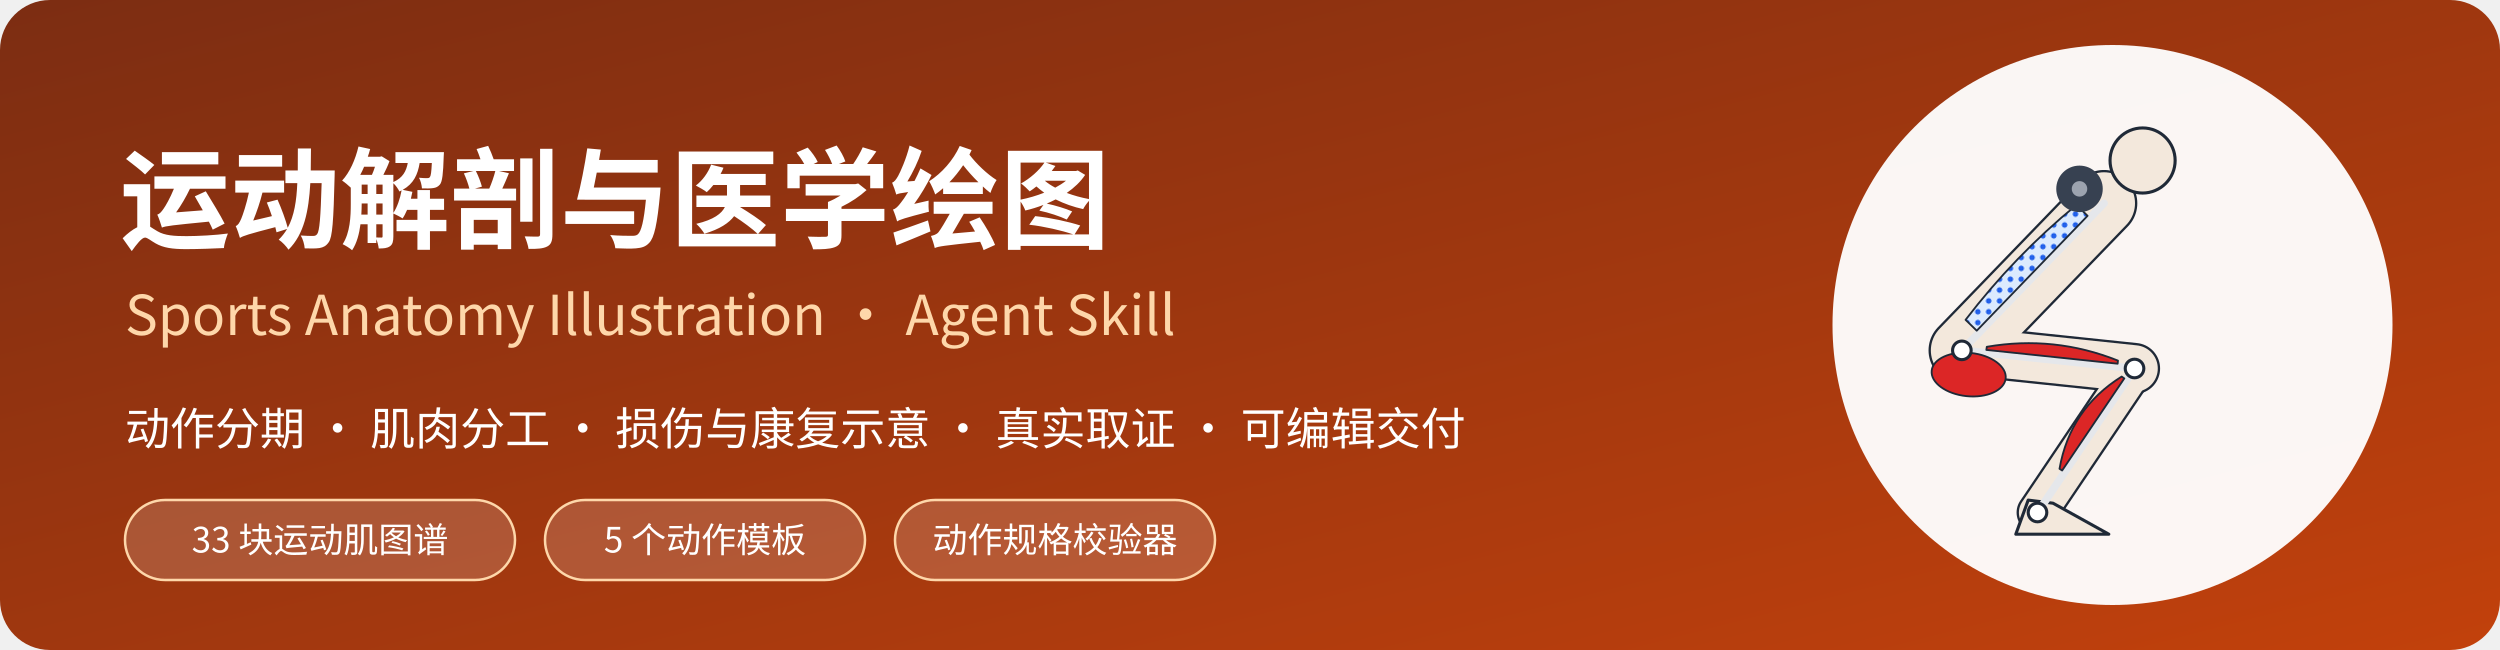
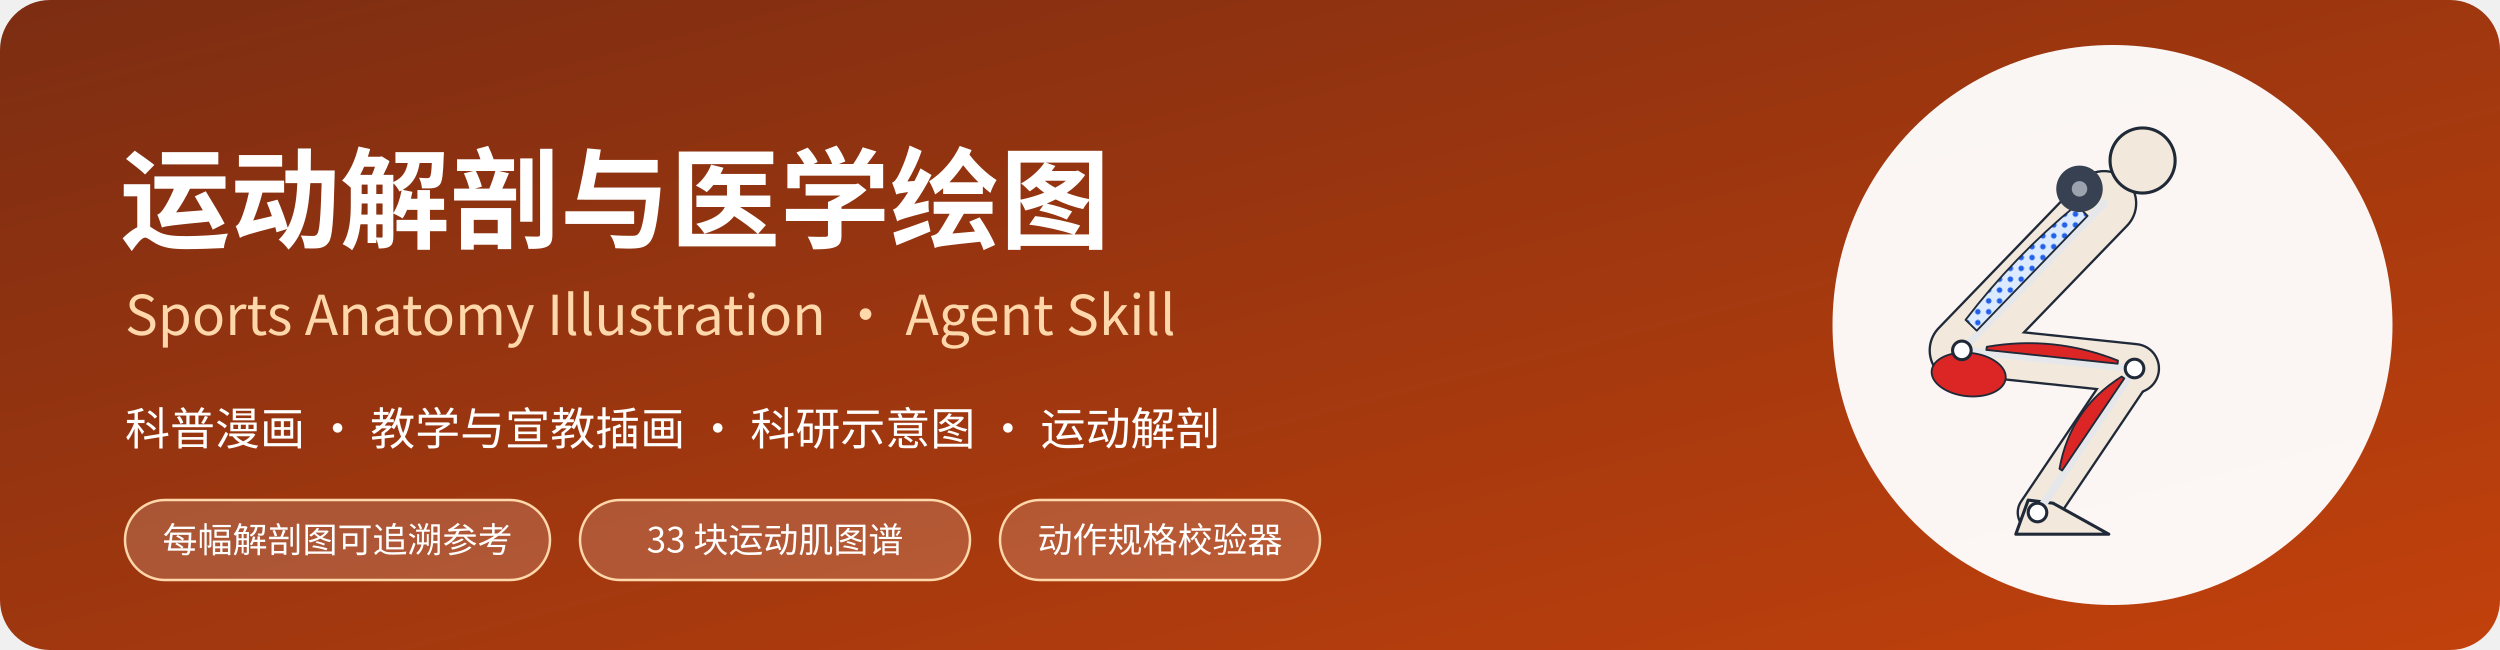
<svg xmlns="http://www.w3.org/2000/svg" width="1000" height="260" viewBox="0 0 1000 260">
  <defs>
    <pattern id="ecc" width="8" height="8" patternUnits="userSpaceOnUse" patternTransform="rotate(45)">
      <rect width="8" height="8" fill="#FFEDD5" />
      <rect width="4" height="8" fill="#EA580C" />
    </pattern>
    <pattern id="iso" width="7" height="7" patternUnits="userSpaceOnUse">
      <rect width="7" height="7" fill="#DBEAFE" />
      <circle cx="3.5" cy="3.5" r="1.8" fill="#2563EB" />
    </pattern>
    <marker id="arrow" viewBox="0 0 10 10" refX="8" refY="5" markerWidth="7" markerHeight="7" orient="auto-start-reverse">
      <path d="M0,0 L10,5 L0,10 z" fill="#1F2937" />
    </marker>
+     <marker id="tee" viewBox="0 0 10 14" refX="5" refY="7" markerWidth="5" markerHeight="7" orient="auto">
+       <path d="M5,0 L5,14" stroke="#1F2937" stroke-width="3" />
+     </marker>
    <marker id="arrowA" viewBox="0 0 10 10" refX="8" refY="5" markerWidth="5" markerHeight="5" orient="auto-start-reverse">
      <path d="M0,0 L10,5 L0,10 z" fill="#C2410C" />
    </marker>
  </defs>
  <linearGradient id="bg" x1="0" y1="0" x2="1" y2="1">
    <stop offset="0" stop-color="#7C2D12" />
    <stop offset="1" stop-color="#C2410C" />
  </linearGradient>
  <rect width="1000" height="260" rx="20" fill="url(#bg)" />
  <text x="48.0" y="96.0" font-family="'PingFang SC','Microsoft YaHei','Noto Sans CJK SC','Noto Sans SC',sans-serif" font-size="44" font-weight="bold" fill="#FFFFFF" text-anchor="start">运动解剖与医学绘图</text>
  <text x="50.0" y="134.0" font-family="'PingFang SC','Microsoft YaHei','Noto Sans CJK SC','Noto Sans SC',sans-serif" font-size="22" font-weight="normal" fill="#FED7AA" text-anchor="start">Sports Anatomy Illustration · Agent Skill</text>
-   <text x="50.0" y="178.0" font-family="'PingFang SC','Microsoft YaHei','Noto Sans CJK SC','Noto Sans SC',sans-serif" font-size="18" font-weight="normal" fill="#FFFFFF" text-anchor="start">动作分期 · 肌肉分工 · 损伤与康复示意 · 真实取证 · 可编辑交付</text>
-   <rect x="50" y="200" width="156" height="32" rx="16" fill="#FFFFFF" fill-opacity="0.16" stroke="#FED7AA" />
-   <text x="128.0" y="221.0" font-family="'PingFang SC','Microsoft YaHei','Noto Sans CJK SC','Noto Sans SC',sans-serif" font-size="14" font-weight="normal" fill="#FFFFFF" text-anchor="middle">33 块运动肌图谱</text>
-   <rect x="218" y="200" width="128" height="32" rx="16" fill="#FFFFFF" fill-opacity="0.16" stroke="#FED7AA" />
-   <text x="282.0" y="221.0" font-family="'PingFang SC','Microsoft YaHei','Noto Sans CJK SC','Noto Sans SC',sans-serif" font-size="14" font-weight="normal" fill="#FFFFFF" text-anchor="middle">5 个动作模板</text>
-   <rect x="358" y="200" width="128" height="32" rx="16" fill="#FFFFFF" fill-opacity="0.16" stroke="#FED7AA" />
-   <text x="422.0" y="221.0" font-family="'PingFang SC','Microsoft YaHei','Noto Sans CJK SC','Noto Sans SC',sans-serif" font-size="14" font-weight="normal" fill="#FFFFFF" text-anchor="middle">动作规格校验器</text>
+   <text x="50.0" y="178.0" font-family="'PingFang SC','Microsoft YaHei','Noto Sans CJK SC','Noto Sans SC',sans-serif" font-size="18" font-weight="normal" fill="#FFFFFF" text-anchor="start">科普漫画 · 教学与宣教插画 · 科研示意图 · 运动解剖</text>
+   <rect x="50" y="200" width="170" height="32" rx="16" fill="#FFFFFF" fill-opacity="0.16" stroke="#FED7AA" />
+   <text x="135.0" y="221.0" font-family="'PingFang SC','Microsoft YaHei','Noto Sans CJK SC','Noto Sans SC',sans-serif" font-size="14" font-weight="normal" fill="#FFFFFF" text-anchor="middle">每幅解剖图可追溯参考</text>
+   <rect x="232" y="200" width="156" height="32" rx="16" fill="#FFFFFF" fill-opacity="0.16" stroke="#FED7AA" />
+   <text x="310.0" y="221.0" font-family="'PingFang SC','Microsoft YaHei','Noto Sans CJK SC','Noto Sans SC',sans-serif" font-size="14" font-weight="normal" fill="#FFFFFF" text-anchor="middle">33 块运动肌图谱</text>
+   <rect x="400" y="200" width="128" height="32" rx="16" fill="#FFFFFF" fill-opacity="0.16" stroke="#FED7AA" />
+   <text x="464.0" y="221.0" font-family="'PingFang SC','Microsoft YaHei','Noto Sans CJK SC','Noto Sans SC',sans-serif" font-size="14" font-weight="normal" fill="#FFFFFF" text-anchor="middle">动作规格校验器</text>
  <circle cx="845" cy="130" r="112" fill="#FFFFFF" fill-opacity="0.95" />
  <g transform="translate(815 205) scale(0.62)">
    <line x1="42.9" y1="-199.5" x2="-48.8" y2="-104.6" stroke="#1F2937" stroke-width="43" stroke-linecap="round" />
    <line x1="-48.8" y1="-104.6" x2="62.6" y2="-92.9" stroke="#1F2937" stroke-width="33" stroke-linecap="round" />
    <line x1="62.6" y1="-92.9" x2="0.0" y2="0.0" stroke="#1F2937" stroke-width="27" stroke-linecap="round" />
    <line x1="42.9" y1="-199.5" x2="-48.8" y2="-104.6" stroke="#F3E8DC" stroke-width="40" stroke-linecap="round" />
    <line x1="-48.8" y1="-104.6" x2="62.6" y2="-92.9" stroke="#F3E8DC" stroke-width="30" stroke-linecap="round" />
    <line x1="62.6" y1="-92.9" x2="0.0" y2="0.0" stroke="#F3E8DC" stroke-width="24" stroke-linecap="round" />
    <path d="M-14.0,14.0 L-6.0,-8.0 L10.0,-6.0 L46.0,14.0 Z" fill="#F3E8DC" stroke="#1F2937" stroke-width="2" stroke-linejoin="round" />
    <circle cx="67.8" cy="-227.1" r="21" fill="#F3E8DC" stroke="#1F2937" stroke-width="2" />
    <line x1="-48.8" y1="-104.6" x2="62.6" y2="-92.9" stroke="#E5E7EB" stroke-width="5" stroke-linecap="round" />
    <line x1="62.6" y1="-92.9" x2="0.0" y2="0.0" stroke="#E5E7EB" stroke-width="5" stroke-linecap="round" />
    <line x1="-48.8" y1="-104.6" x2="42.9" y2="-199.5" stroke="#E5E7EB" stroke-width="5" stroke-linecap="round" />
    <path d="M-33.0,-104.9 L-32.7,-106.9 Q10.8,-114.4 51.9,-98.0 L51.7,-96.0 Z" fill="#DC2626" stroke="#1F2937" stroke-width="1.2" stroke-linejoin="round" />
    <path d="M56.0,-86.5 L54.3,-87.7 Q21.0,-66.9 14.2,-28.2 L15.9,-27.1 Z" fill="#DC2626" stroke="#1F2937" stroke-width="1.2" stroke-linejoin="round" />
    <path d="M32.3,-191.4 L25.1,-198.4 Q-14.9,-165.5 -46.4,-124.3 L-39.2,-117.3 Z" fill="url(#iso)" stroke="#1F2937" stroke-width="1.2" stroke-linejoin="round" />
    <ellipse cx="-44.4" cy="-89.0" rx="24" ry="14" transform="rotate(6.0 -44.4 -89.0)" fill="#DC2626" stroke="#1F2937" stroke-width="1.2" />
    <circle cx="-48.8" cy="-104.6" r="6" fill="#fff" stroke="#1F2937" stroke-width="2" />
    <circle cx="62.6" cy="-92.9" r="6" fill="#fff" stroke="#1F2937" stroke-width="2" />
    <circle cx="0.0" cy="0.0" r="6" fill="#fff" stroke="#1F2937" stroke-width="2" />
    <circle cx="27.1" cy="-208.8" r="15" fill="#374151" />
    <circle cx="27.1" cy="-208.8" r="5" fill="#9CA3AF" />
  </g>
</svg>
